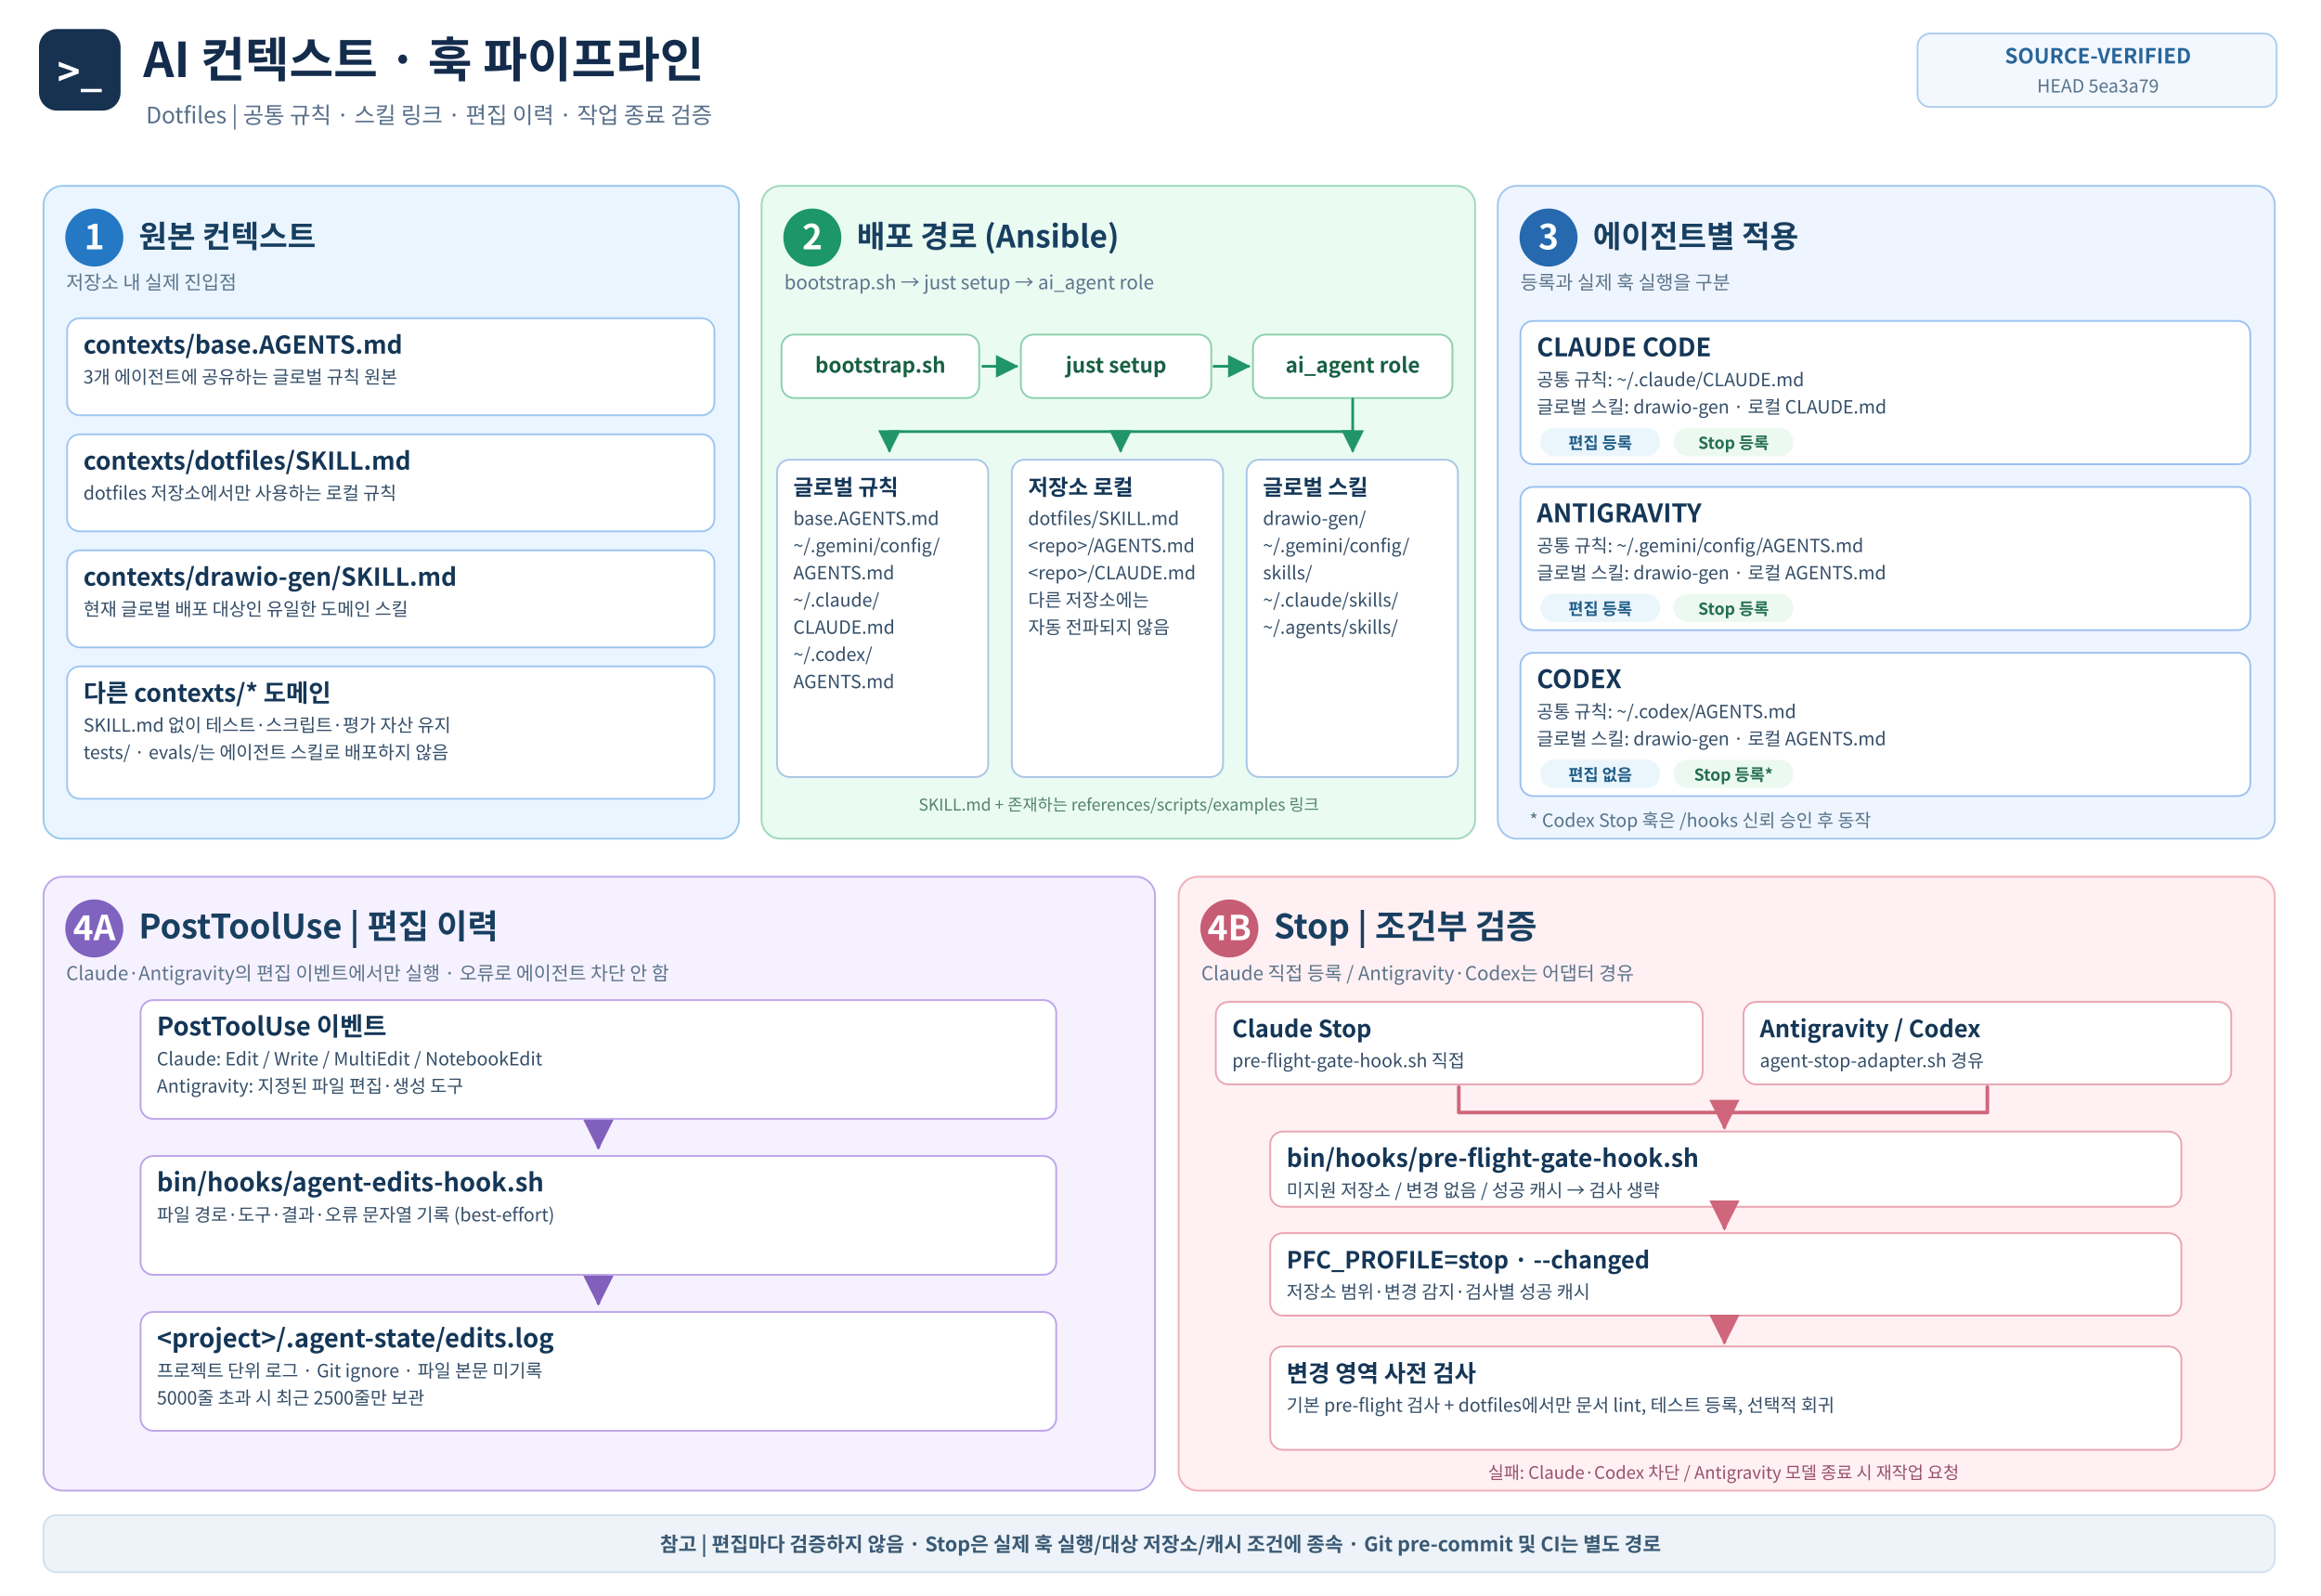
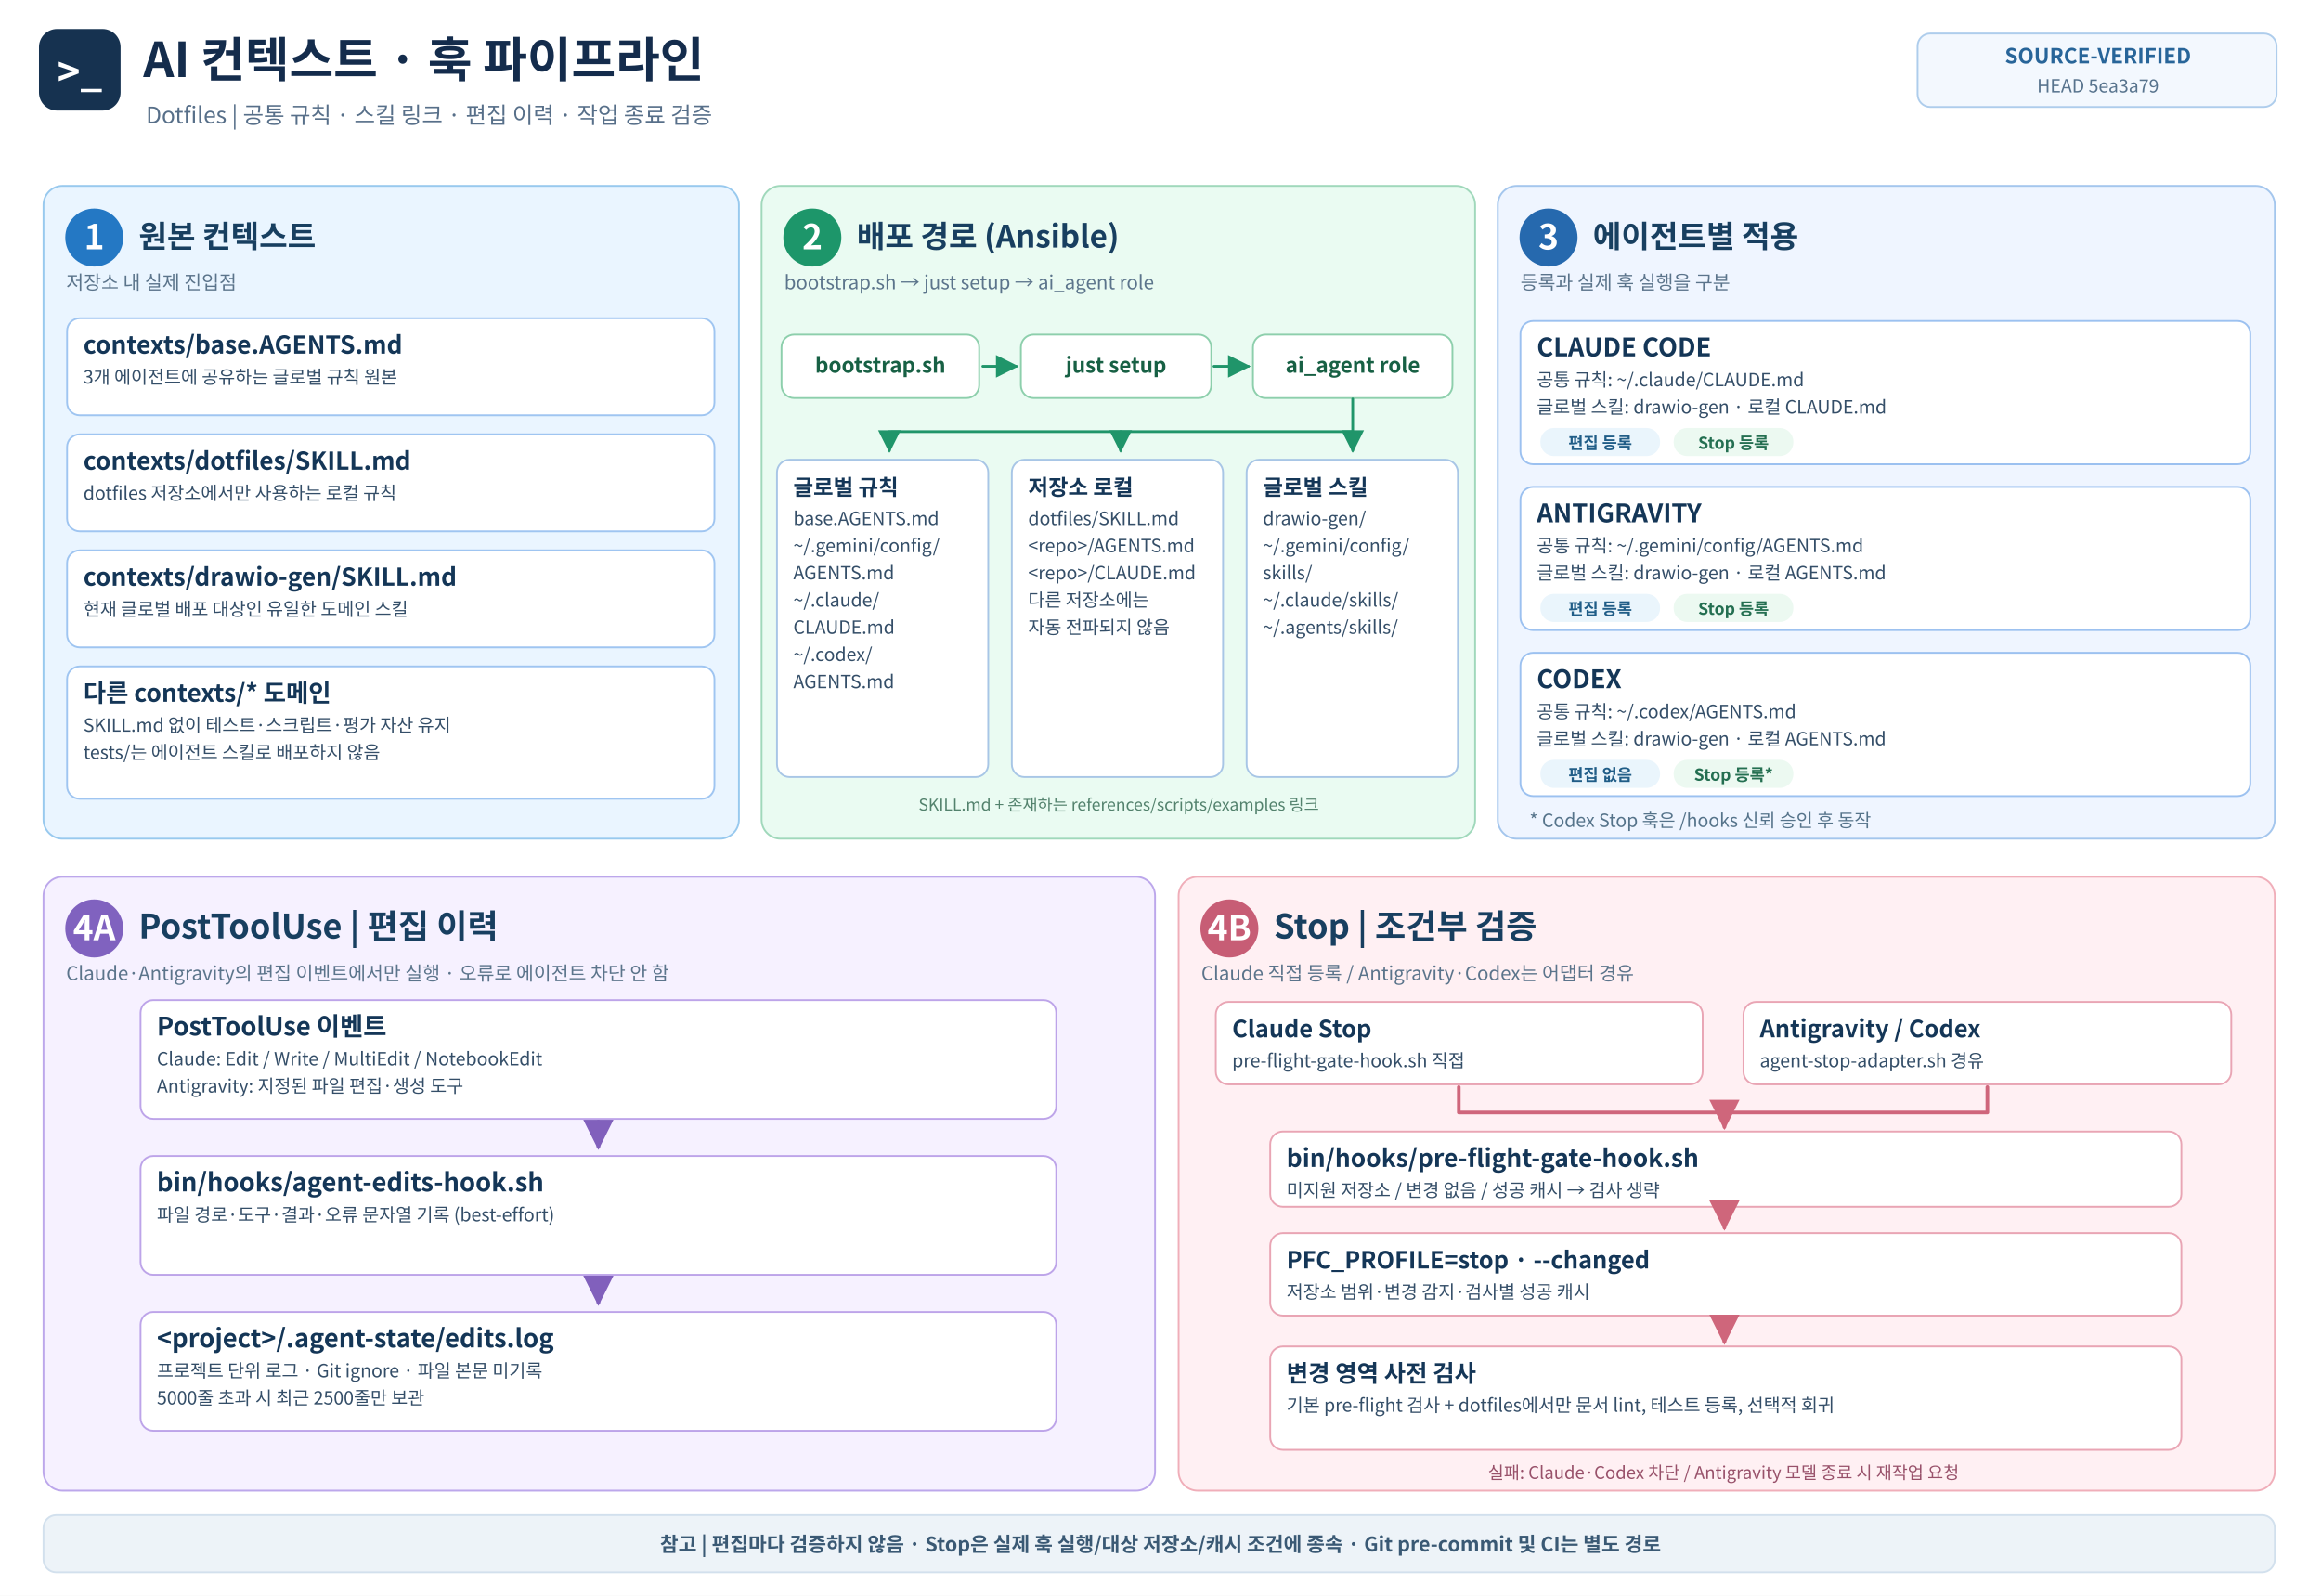
<svg xmlns="http://www.w3.org/2000/svg" width="2560" height="1760" viewBox="0 0 2560 1760" role="img" aria-labelledby="t d">
  <defs>
    <marker id="blue" markerWidth="10" markerHeight="10" viewBox="0 0 12 12" refX="10" refY="6" orient="auto">
      <path d="M1 1L11 6L1 11Z" fill="#2779C9" />
    </marker>
    <marker id="green" markerWidth="10" markerHeight="10" viewBox="0 0 12 12" refX="10" refY="6" orient="auto">
      <path d="M1 1L11 6L1 11Z" fill="#20956A" />
    </marker>
    <marker id="purple" markerWidth="10" markerHeight="10" viewBox="0 0 12 12" refX="10" refY="6" orient="auto">
      <path d="M1 1L11 6L1 11Z" fill="#8160BC" />
    </marker>
    <marker id="red" markerWidth="10" markerHeight="10" viewBox="0 0 12 12" refX="10" refY="6" orient="auto">
      <path d="M1 1L11 6L1 11Z" fill="#CF667B" />
    </marker>
    <marker id="orange" markerWidth="10" markerHeight="10" viewBox="0 0 12 12" refX="10" refY="6" orient="auto">
      <path d="M1 1L11 6L1 11Z" fill="#E47621" />
    </marker>
  </defs>
  <rect x="0" y="0" width="2560" height="1760" rx="0" fill="#FFFFFF" stroke="none" stroke-width="2" />
  <rect x="43" y="32" width="90" height="90" rx="20" fill="#163250" stroke="none" stroke-width="0" />
  <text x="88" y="95" font-family="Malgun Gothic,Noto Sans CJK KR,sans-serif" font-size="43" font-weight="700" fill="#FFFFFF" text-anchor="middle">&gt;_</text>
  <text x="158" y="85" font-family="Malgun Gothic,Noto Sans CJK KR,sans-serif" font-size="53" font-weight="700" fill="#142C4C" text-anchor="start">AI 컨텍스트 · 훅 파이프라인</text>
  <text x="161" y="136" font-family="Malgun Gothic,Noto Sans CJK KR,sans-serif" font-size="25" font-weight="400" fill="#576F89" text-anchor="start">Dotfiles | 공통 규칙 · 스킬 링크 · 편집 이력 · 작업 종료 검증</text>
  <rect x="2115" y="37" width="396" height="81" rx="14" fill="#F3F8FE" stroke="#AECDEC" stroke-width="2" />
  <text x="2314" y="70" font-family="Malgun Gothic,Noto Sans CJK KR,sans-serif" font-size="23" font-weight="700" fill="#286599" text-anchor="middle">SOURCE-VERIFIED</text>
  <text x="2314" y="102" font-family="Malgun Gothic,Noto Sans CJK KR,sans-serif" font-size="20" font-weight="400" fill="#57738D" text-anchor="middle">HEAD 5ea3a79</text>
  <rect x="48" y="205" width="767" height="720" rx="21" fill="#EAF5FF" stroke="#98C9EE" stroke-width="2" />
  <rect x="72" y="230" width="64" height="64" rx="32" fill="#2478C4" stroke="none" stroke-width="0" />
  <text x="104" y="275" font-family="Malgun Gothic,Noto Sans CJK KR,sans-serif" font-size="38" font-weight="700" fill="#FFFFFF" text-anchor="middle">1</text>
  <text x="153" y="273" font-family="Malgun Gothic,Noto Sans CJK KR,sans-serif" font-size="34" font-weight="700" fill="#183F60" text-anchor="start">원본 컨텍스트</text>
  <text x="73" y="319" font-family="Malgun Gothic,Noto Sans CJK KR,sans-serif" font-size="21" font-weight="400" fill="#5B748B" text-anchor="start">저장소 내 실제 진입점</text>
  <rect x="840" y="205" width="787" height="720" rx="21" fill="#EAFBF2" stroke="#A0D8BB" stroke-width="2" />
  <rect x="864" y="230" width="64" height="64" rx="32" fill="#1D966A" stroke="none" stroke-width="0" />
  <text x="896" y="275" font-family="Malgun Gothic,Noto Sans CJK KR,sans-serif" font-size="38" font-weight="700" fill="#FFFFFF" text-anchor="middle">2</text>
  <text x="945" y="273" font-family="Malgun Gothic,Noto Sans CJK KR,sans-serif" font-size="34" font-weight="700" fill="#183F60" text-anchor="start">배포 경로 (Ansible)</text>
  <text x="865" y="319" font-family="Malgun Gothic,Noto Sans CJK KR,sans-serif" font-size="21" font-weight="400" fill="#5B748B" text-anchor="start">bootstrap.sh → just setup → ai_agent role</text>
  <rect x="1652" y="205" width="857" height="720" rx="21" fill="#EFF5FF" stroke="#A4C6ED" stroke-width="2" />
  <rect x="1676" y="230" width="64" height="64" rx="32" fill="#2669AE" stroke="none" stroke-width="0" />
  <text x="1708" y="275" font-family="Malgun Gothic,Noto Sans CJK KR,sans-serif" font-size="38" font-weight="700" fill="#FFFFFF" text-anchor="middle">3</text>
  <text x="1757" y="273" font-family="Malgun Gothic,Noto Sans CJK KR,sans-serif" font-size="34" font-weight="700" fill="#183F60" text-anchor="start">에이전트별 적용</text>
  <text x="1677" y="319" font-family="Malgun Gothic,Noto Sans CJK KR,sans-serif" font-size="21" font-weight="400" fill="#5B748B" text-anchor="start">등록과 실제 훅 실행을 구분</text>
  <rect x="74" y="351" width="714" height="107" rx="14" fill="#FFFFFF" stroke="#9FC5F1" stroke-width="2" />
  <text x="92" y="390" font-family="Malgun Gothic,Noto Sans CJK KR,sans-serif" font-size="27" font-weight="700" fill="#143657" text-anchor="start">contexts/base.AGENTS.md</text>
  <text x="92" y="423" font-family="Malgun Gothic,Noto Sans CJK KR,sans-serif" font-size="20" font-weight="400" fill="#344E68" text-anchor="start">3개 에이전트에 공유하는 글로벌 규칙 원본</text>
  <rect x="74" y="479" width="714" height="107" rx="14" fill="#FFFFFF" stroke="#9FC5F1" stroke-width="2" />
  <text x="92" y="518" font-family="Malgun Gothic,Noto Sans CJK KR,sans-serif" font-size="27" font-weight="700" fill="#143657" text-anchor="start">contexts/dotfiles/SKILL.md</text>
  <text x="92" y="551" font-family="Malgun Gothic,Noto Sans CJK KR,sans-serif" font-size="20" font-weight="400" fill="#344E68" text-anchor="start">dotfiles 저장소에서만 사용하는 로컬 규칙</text>
  <rect x="74" y="607" width="714" height="107" rx="14" fill="#FFFFFF" stroke="#9FC5F1" stroke-width="2" />
  <text x="92" y="646" font-family="Malgun Gothic,Noto Sans CJK KR,sans-serif" font-size="27" font-weight="700" fill="#143657" text-anchor="start">contexts/drawio-gen/SKILL.md</text>
  <text x="92" y="679" font-family="Malgun Gothic,Noto Sans CJK KR,sans-serif" font-size="20" font-weight="400" fill="#344E68" text-anchor="start">현재 글로벌 배포 대상인 유일한 도메인 스킬</text>
  <rect x="74" y="735" width="714" height="146" rx="14" fill="#FFFFFF" stroke="#9FC5F1" stroke-width="2" />
  <text x="92" y="774" font-family="Malgun Gothic,Noto Sans CJK KR,sans-serif" font-size="27" font-weight="700" fill="#143657" text-anchor="start">다른 contexts/* 도메인</text>
  <text x="92" y="807" font-family="Malgun Gothic,Noto Sans CJK KR,sans-serif" font-size="20" font-weight="400" fill="#344E68" text-anchor="start">SKILL.md 없이 테스트·스크립트·평가 자산 유지</text>
-   <text x="92" y="837" font-family="Malgun Gothic,Noto Sans CJK KR,sans-serif" font-size="20" font-weight="400" fill="#344E68" text-anchor="start">tests/ · evals/는 에이전트 스킬로 배포하지 않음</text>
+   <text x="92" y="837" font-family="Malgun Gothic,Noto Sans CJK KR,sans-serif" font-size="20" font-weight="400" fill="#344E68" text-anchor="start">tests/는 에이전트 스킬로 배포하지 않음</text>
  <rect x="862" y="369" width="218" height="70" rx="14" fill="#FFFFFF" stroke="#8DCFAC" stroke-width="2" />
  <text x="971.0" y="411" font-family="Malgun Gothic,Noto Sans CJK KR,sans-serif" font-size="23" font-weight="700" fill="#176044" text-anchor="middle">bootstrap.sh</text>
  <rect x="1126" y="369" width="210" height="70" rx="14" fill="#FFFFFF" stroke="#8DCFAC" stroke-width="2" />
  <text x="1231.0" y="411" font-family="Malgun Gothic,Noto Sans CJK KR,sans-serif" font-size="23" font-weight="700" fill="#176044" text-anchor="middle">just setup</text>
  <rect x="1382" y="369" width="220" height="70" rx="14" fill="#FFFFFF" stroke="#8DCFAC" stroke-width="2" />
  <text x="1492.0" y="411" font-family="Malgun Gothic,Noto Sans CJK KR,sans-serif" font-size="23" font-weight="700" fill="#176044" text-anchor="middle">ai_agent role</text>
  <path d="M1084 404H1121" fill="none" stroke="#20956A" stroke-width="3" stroke-linecap="round" stroke-linejoin="round" marker-end="url(#green)" />
  <path d="M1339 404H1377" fill="none" stroke="#20956A" stroke-width="3" stroke-linecap="round" stroke-linejoin="round" marker-end="url(#green)" />
  <path d="M1492 440V476H983" fill="none" stroke="#20956A" stroke-width="3" stroke-linecap="round" stroke-linejoin="round" />
  <path d="M981 476V497" fill="none" stroke="#20956A" stroke-width="3" stroke-linecap="round" stroke-linejoin="round" marker-end="url(#green)" />
  <path d="M1236 476V497" fill="none" stroke="#20956A" stroke-width="3" stroke-linecap="round" stroke-linejoin="round" marker-end="url(#green)" />
  <path d="M1492 476V497" fill="none" stroke="#20956A" stroke-width="3" stroke-linecap="round" stroke-linejoin="round" marker-end="url(#green)" />
  <rect x="857" y="507" width="233" height="350" rx="14" fill="#FFFFFF" stroke="#A8C6E6" stroke-width="2" />
  <text x="875" y="546" font-family="Malgun Gothic,Noto Sans CJK KR,sans-serif" font-size="24" font-weight="700" fill="#143657" text-anchor="start">글로벌 규칙</text>
  <text x="875" y="579" font-family="Malgun Gothic,Noto Sans CJK KR,sans-serif" font-size="20" font-weight="400" fill="#344E68" text-anchor="start">base.AGENTS.md</text>
  <text x="875" y="609" font-family="Malgun Gothic,Noto Sans CJK KR,sans-serif" font-size="20" font-weight="400" fill="#344E68" text-anchor="start">~/.gemini/config/</text>
  <text x="875" y="639" font-family="Malgun Gothic,Noto Sans CJK KR,sans-serif" font-size="20" font-weight="400" fill="#344E68" text-anchor="start">  AGENTS.md</text>
  <text x="875" y="669" font-family="Malgun Gothic,Noto Sans CJK KR,sans-serif" font-size="20" font-weight="400" fill="#344E68" text-anchor="start">~/.claude/</text>
  <text x="875" y="699" font-family="Malgun Gothic,Noto Sans CJK KR,sans-serif" font-size="20" font-weight="400" fill="#344E68" text-anchor="start">  CLAUDE.md</text>
  <text x="875" y="729" font-family="Malgun Gothic,Noto Sans CJK KR,sans-serif" font-size="20" font-weight="400" fill="#344E68" text-anchor="start">~/.codex/</text>
  <text x="875" y="759" font-family="Malgun Gothic,Noto Sans CJK KR,sans-serif" font-size="20" font-weight="400" fill="#344E68" text-anchor="start">  AGENTS.md</text>
  <rect x="1116" y="507" width="233" height="350" rx="14" fill="#FFFFFF" stroke="#A8C6E6" stroke-width="2" />
  <text x="1134" y="546" font-family="Malgun Gothic,Noto Sans CJK KR,sans-serif" font-size="24" font-weight="700" fill="#143657" text-anchor="start">저장소 로컬</text>
  <text x="1134" y="579" font-family="Malgun Gothic,Noto Sans CJK KR,sans-serif" font-size="20" font-weight="400" fill="#344E68" text-anchor="start">dotfiles/SKILL.md</text>
  <text x="1134" y="609" font-family="Malgun Gothic,Noto Sans CJK KR,sans-serif" font-size="20" font-weight="400" fill="#344E68" text-anchor="start">&lt;repo&gt;/AGENTS.md</text>
  <text x="1134" y="639" font-family="Malgun Gothic,Noto Sans CJK KR,sans-serif" font-size="20" font-weight="400" fill="#344E68" text-anchor="start">&lt;repo&gt;/CLAUDE.md</text>
  <text x="1134" y="669" font-family="Malgun Gothic,Noto Sans CJK KR,sans-serif" font-size="20" font-weight="400" fill="#344E68" text-anchor="start">다른 저장소에는</text>
  <text x="1134" y="699" font-family="Malgun Gothic,Noto Sans CJK KR,sans-serif" font-size="20" font-weight="400" fill="#344E68" text-anchor="start">자동 전파되지 않음</text>
  <rect x="1375" y="507" width="233" height="350" rx="14" fill="#FFFFFF" stroke="#A8C6E6" stroke-width="2" />
  <text x="1393" y="546" font-family="Malgun Gothic,Noto Sans CJK KR,sans-serif" font-size="24" font-weight="700" fill="#143657" text-anchor="start">글로벌 스킬</text>
  <text x="1393" y="579" font-family="Malgun Gothic,Noto Sans CJK KR,sans-serif" font-size="20" font-weight="400" fill="#344E68" text-anchor="start">drawio-gen/</text>
  <text x="1393" y="609" font-family="Malgun Gothic,Noto Sans CJK KR,sans-serif" font-size="20" font-weight="400" fill="#344E68" text-anchor="start">~/.gemini/config/</text>
  <text x="1393" y="639" font-family="Malgun Gothic,Noto Sans CJK KR,sans-serif" font-size="20" font-weight="400" fill="#344E68" text-anchor="start">  skills/</text>
  <text x="1393" y="669" font-family="Malgun Gothic,Noto Sans CJK KR,sans-serif" font-size="20" font-weight="400" fill="#344E68" text-anchor="start">~/.claude/skills/</text>
  <text x="1393" y="699" font-family="Malgun Gothic,Noto Sans CJK KR,sans-serif" font-size="20" font-weight="400" fill="#344E68" text-anchor="start">~/.agents/skills/</text>
  <text x="1234" y="894" font-family="Malgun Gothic,Noto Sans CJK KR,sans-serif" font-size="18" font-weight="400" fill="#53826D" text-anchor="middle">SKILL.md + 존재하는 references/scripts/examples 링크</text>
  <rect x="1677" y="354" width="805" height="158" rx="14" fill="#FFFFFF" stroke="#9CC1F0" stroke-width="2" />
  <text x="1695" y="393" font-family="Malgun Gothic,Noto Sans CJK KR,sans-serif" font-size="28" font-weight="700" fill="#143657" text-anchor="start">CLAUDE CODE</text>
  <text x="1695" y="426" font-family="Malgun Gothic,Noto Sans CJK KR,sans-serif" font-size="20" font-weight="400" fill="#344E68" text-anchor="start">공통 규칙: ~/.claude/CLAUDE.md</text>
  <text x="1695" y="456" font-family="Malgun Gothic,Noto Sans CJK KR,sans-serif" font-size="20" font-weight="400" fill="#344E68" text-anchor="start">글로벌 스킬: drawio-gen · 로컬 CLAUDE.md</text>
  <rect x="1699" y="472" width="132" height="31" rx="15" fill="#EAF5FC" stroke="none" stroke-width="0" />
  <text x="1765" y="495" font-family="Malgun Gothic,Noto Sans CJK KR,sans-serif" font-size="18" font-weight="700" fill="#205D87" text-anchor="middle">편집 등록</text>
  <rect x="1846" y="472" width="132" height="31" rx="15" fill="#ECF9F1" stroke="none" stroke-width="0" />
  <text x="1912" y="495" font-family="Malgun Gothic,Noto Sans CJK KR,sans-serif" font-size="18" font-weight="700" fill="#246F51" text-anchor="middle">Stop 등록</text>
  <rect x="1677" y="537" width="805" height="158" rx="14" fill="#FFFFFF" stroke="#9CC1F0" stroke-width="2" />
  <text x="1695" y="576" font-family="Malgun Gothic,Noto Sans CJK KR,sans-serif" font-size="28" font-weight="700" fill="#143657" text-anchor="start">ANTIGRAVITY</text>
  <text x="1695" y="609" font-family="Malgun Gothic,Noto Sans CJK KR,sans-serif" font-size="20" font-weight="400" fill="#344E68" text-anchor="start">공통 규칙: ~/.gemini/config/AGENTS.md</text>
  <text x="1695" y="639" font-family="Malgun Gothic,Noto Sans CJK KR,sans-serif" font-size="20" font-weight="400" fill="#344E68" text-anchor="start">글로벌 스킬: drawio-gen · 로컬 AGENTS.md</text>
  <rect x="1699" y="655" width="132" height="31" rx="15" fill="#EAF5FC" stroke="none" stroke-width="0" />
  <text x="1765" y="678" font-family="Malgun Gothic,Noto Sans CJK KR,sans-serif" font-size="18" font-weight="700" fill="#205D87" text-anchor="middle">편집 등록</text>
  <rect x="1846" y="655" width="132" height="31" rx="15" fill="#ECF9F1" stroke="none" stroke-width="0" />
  <text x="1912" y="678" font-family="Malgun Gothic,Noto Sans CJK KR,sans-serif" font-size="18" font-weight="700" fill="#246F51" text-anchor="middle">Stop 등록</text>
  <rect x="1677" y="720" width="805" height="158" rx="14" fill="#FFFFFF" stroke="#9CC1F0" stroke-width="2" />
  <text x="1695" y="759" font-family="Malgun Gothic,Noto Sans CJK KR,sans-serif" font-size="28" font-weight="700" fill="#143657" text-anchor="start">CODEX</text>
  <text x="1695" y="792" font-family="Malgun Gothic,Noto Sans CJK KR,sans-serif" font-size="20" font-weight="400" fill="#344E68" text-anchor="start">공통 규칙: ~/.codex/AGENTS.md</text>
  <text x="1695" y="822" font-family="Malgun Gothic,Noto Sans CJK KR,sans-serif" font-size="20" font-weight="400" fill="#344E68" text-anchor="start">글로벌 스킬: drawio-gen · 로컬 AGENTS.md</text>
  <rect x="1699" y="838" width="132" height="31" rx="15" fill="#EAF5FC" stroke="none" stroke-width="0" />
  <text x="1765" y="861" font-family="Malgun Gothic,Noto Sans CJK KR,sans-serif" font-size="18" font-weight="700" fill="#205D87" text-anchor="middle">편집 없음</text>
  <rect x="1846" y="838" width="132" height="31" rx="15" fill="#ECF9F1" stroke="none" stroke-width="0" />
  <text x="1912" y="861" font-family="Malgun Gothic,Noto Sans CJK KR,sans-serif" font-size="18" font-weight="700" fill="#246F51" text-anchor="middle">Stop 등록*</text>
  <text x="1687" y="912" font-family="Malgun Gothic,Noto Sans CJK KR,sans-serif" font-size="20" font-weight="400" fill="#55738A" text-anchor="start">* Codex Stop 훅은 /hooks 신뢰 승인 후 동작</text>
  <rect x="48" y="967" width="1226" height="677" rx="21" fill="#F6F1FF" stroke="#BCA7EB" stroke-width="2" />
  <rect x="72" y="992" width="64" height="64" rx="32" fill="#8062BF" stroke="none" stroke-width="0" />
  <text x="104" y="1037" font-family="Malgun Gothic,Noto Sans CJK KR,sans-serif" font-size="38" font-weight="700" fill="#FFFFFF" text-anchor="middle">4A</text>
  <text x="153" y="1035" font-family="Malgun Gothic,Noto Sans CJK KR,sans-serif" font-size="37" font-weight="700" fill="#183F60" text-anchor="start">PostToolUse | 편집 이력</text>
  <text x="73" y="1081" font-family="Malgun Gothic,Noto Sans CJK KR,sans-serif" font-size="21" font-weight="400" fill="#5B748B" text-anchor="start">Claude·Antigravity의 편집 이벤트에서만 실행 · 오류로 에이전트 차단 안 함</text>
  <rect x="1300" y="967" width="1209" height="677" rx="21" fill="#FFF0F3" stroke="#F0AEB9" stroke-width="2" />
  <rect x="1324" y="992" width="64" height="64" rx="32" fill="#C75D75" stroke="none" stroke-width="0" />
  <text x="1356" y="1037" font-family="Malgun Gothic,Noto Sans CJK KR,sans-serif" font-size="38" font-weight="700" fill="#FFFFFF" text-anchor="middle">4B</text>
  <text x="1405" y="1035" font-family="Malgun Gothic,Noto Sans CJK KR,sans-serif" font-size="37" font-weight="700" fill="#183F60" text-anchor="start">Stop | 조건부 검증</text>
  <text x="1325" y="1081" font-family="Malgun Gothic,Noto Sans CJK KR,sans-serif" font-size="21" font-weight="400" fill="#5B748B" text-anchor="start">Claude 직접 등록 / Antigravity·Codex는 어댑터 경유</text>
  <rect x="155" y="1103" width="1010" height="131" rx="14" fill="#FFFFFF" stroke="#BDA4E9" stroke-width="2" />
  <text x="173" y="1142" font-family="Malgun Gothic,Noto Sans CJK KR,sans-serif" font-size="28" font-weight="700" fill="#143657" text-anchor="start">PostToolUse 이벤트</text>
  <text x="173" y="1175" font-family="Malgun Gothic,Noto Sans CJK KR,sans-serif" font-size="20" font-weight="400" fill="#344E68" text-anchor="start">Claude: Edit / Write / MultiEdit / NotebookEdit</text>
  <text x="173" y="1205" font-family="Malgun Gothic,Noto Sans CJK KR,sans-serif" font-size="20" font-weight="400" fill="#344E68" text-anchor="start">Antigravity: 지정된 파일 편집·생성 도구</text>
  <rect x="155" y="1275" width="1010" height="131" rx="14" fill="#FFFFFF" stroke="#BDA4E9" stroke-width="2" />
  <text x="173" y="1314" font-family="Malgun Gothic,Noto Sans CJK KR,sans-serif" font-size="28" font-weight="700" fill="#143657" text-anchor="start">bin/hooks/agent-edits-hook.sh</text>
  <text x="173" y="1347" font-family="Malgun Gothic,Noto Sans CJK KR,sans-serif" font-size="20" font-weight="400" fill="#344E68" text-anchor="start">파일 경로·도구·결과·오류 문자열 기록 (best-effort)</text>
  <rect x="155" y="1447" width="1010" height="131" rx="14" fill="#FFFFFF" stroke="#BDA4E9" stroke-width="2" />
  <text x="173" y="1486" font-family="Malgun Gothic,Noto Sans CJK KR,sans-serif" font-size="28" font-weight="700" fill="#143657" text-anchor="start">&lt;project&gt;/.agent-state/edits.log</text>
  <text x="173" y="1519" font-family="Malgun Gothic,Noto Sans CJK KR,sans-serif" font-size="20" font-weight="400" fill="#344E68" text-anchor="start">프로젝트 단위 로그 · Git ignore · 파일 본문 미기록</text>
  <text x="173" y="1549" font-family="Malgun Gothic,Noto Sans CJK KR,sans-serif" font-size="20" font-weight="400" fill="#344E68" text-anchor="start">5000줄 초과 시 최근 2500줄만 보관</text>
  <path d="M660 1237V1265" fill="none" stroke="#8160BC" stroke-width="4" stroke-linecap="round" stroke-linejoin="round" marker-end="url(#purple)" />
  <path d="M660 1409V1437" fill="none" stroke="#8160BC" stroke-width="4" stroke-linecap="round" stroke-linejoin="round" marker-end="url(#purple)" />
  <rect x="1341" y="1105" width="537" height="91" rx="14" fill="#FFFFFF" stroke="#E9A5B4" stroke-width="2" />
  <text x="1359" y="1144" font-family="Malgun Gothic,Noto Sans CJK KR,sans-serif" font-size="26" font-weight="700" fill="#143657" text-anchor="start">Claude Stop</text>
  <text x="1359" y="1177" font-family="Malgun Gothic,Noto Sans CJK KR,sans-serif" font-size="20" font-weight="400" fill="#344E68" text-anchor="start">pre-flight-gate-hook.sh 직접</text>
  <rect x="1923" y="1105" width="538" height="91" rx="14" fill="#FFFFFF" stroke="#E9A5B4" stroke-width="2" />
  <text x="1941" y="1144" font-family="Malgun Gothic,Noto Sans CJK KR,sans-serif" font-size="26" font-weight="700" fill="#143657" text-anchor="start">Antigravity / Codex</text>
  <text x="1941" y="1177" font-family="Malgun Gothic,Noto Sans CJK KR,sans-serif" font-size="20" font-weight="400" fill="#344E68" text-anchor="start">agent-stop-adapter.sh 경유</text>
  <path d="M1609 1199V1227H1902" fill="none" stroke="#CF667B" stroke-width="4" stroke-linecap="round" stroke-linejoin="round" />
  <path d="M2192 1199V1227H1902" fill="none" stroke="#CF667B" stroke-width="4" stroke-linecap="round" stroke-linejoin="round" />
  <path d="M1902 1227V1243" fill="none" stroke="#CF667B" stroke-width="4" stroke-linecap="round" stroke-linejoin="round" marker-end="url(#red)" />
  <rect x="1401" y="1248" width="1005" height="83" rx="14" fill="#FFFFFF" stroke="#E9A5B4" stroke-width="2" />
  <text x="1419" y="1287" font-family="Malgun Gothic,Noto Sans CJK KR,sans-serif" font-size="27" font-weight="700" fill="#143657" text-anchor="start">bin/hooks/pre-flight-gate-hook.sh</text>
  <text x="1419" y="1320" font-family="Malgun Gothic,Noto Sans CJK KR,sans-serif" font-size="20" font-weight="400" fill="#344E68" text-anchor="start">미지원 저장소 / 변경 없음 / 성공 캐시 → 검사 생략</text>
  <path d="M1902 1334V1354" fill="none" stroke="#CF667B" stroke-width="4" stroke-linecap="round" stroke-linejoin="round" marker-end="url(#red)" />
  <rect x="1401" y="1360" width="1005" height="91" rx="14" fill="#FFFFFF" stroke="#E9A5B4" stroke-width="2" />
  <text x="1419" y="1399" font-family="Malgun Gothic,Noto Sans CJK KR,sans-serif" font-size="26" font-weight="700" fill="#143657" text-anchor="start">PFC_PROFILE=stop · --changed</text>
  <text x="1419" y="1432" font-family="Malgun Gothic,Noto Sans CJK KR,sans-serif" font-size="20" font-weight="400" fill="#344E68" text-anchor="start">저장소 범위·변경 감지·검사별 성공 캐시</text>
  <path d="M1902 1454V1480" fill="none" stroke="#CF667B" stroke-width="4" stroke-linecap="round" stroke-linejoin="round" marker-end="url(#red)" />
  <rect x="1401" y="1485" width="1005" height="114" rx="14" fill="#FFFFFF" stroke="#E9A5B4" stroke-width="2" />
  <text x="1419" y="1524" font-family="Malgun Gothic,Noto Sans CJK KR,sans-serif" font-size="26" font-weight="700" fill="#143657" text-anchor="start">변경 영역 사전 검사</text>
  <text x="1419" y="1557" font-family="Malgun Gothic,Noto Sans CJK KR,sans-serif" font-size="20" font-weight="400" fill="#344E68" text-anchor="start">기본 pre-flight 검사 + dotfiles에서만 문서 lint, 테스트 등록, 선택적 회귀</text>
  <text x="1901" y="1631" font-family="Malgun Gothic,Noto Sans CJK KR,sans-serif" font-size="19" font-weight="400" fill="#98516A" text-anchor="middle">실패: Claude·Codex 차단 / Antigravity 모델 종료 시 재작업 요청</text>
  <rect x="48" y="1671" width="2461" height="63" rx="14" fill="#EDF3F8" stroke="#D2E0ED" stroke-width="2" />
  <text x="1280" y="1711" font-family="Malgun Gothic,Noto Sans CJK KR,sans-serif" font-size="22" font-weight="700" fill="#3A5974" text-anchor="middle">참고 | 편집마다 검증하지 않음 · Stop은 실제 훅 실행/대상 저장소/캐시 조건에 종속 · Git pre-commit 및 CI는 별도 경로</text>
</svg>
